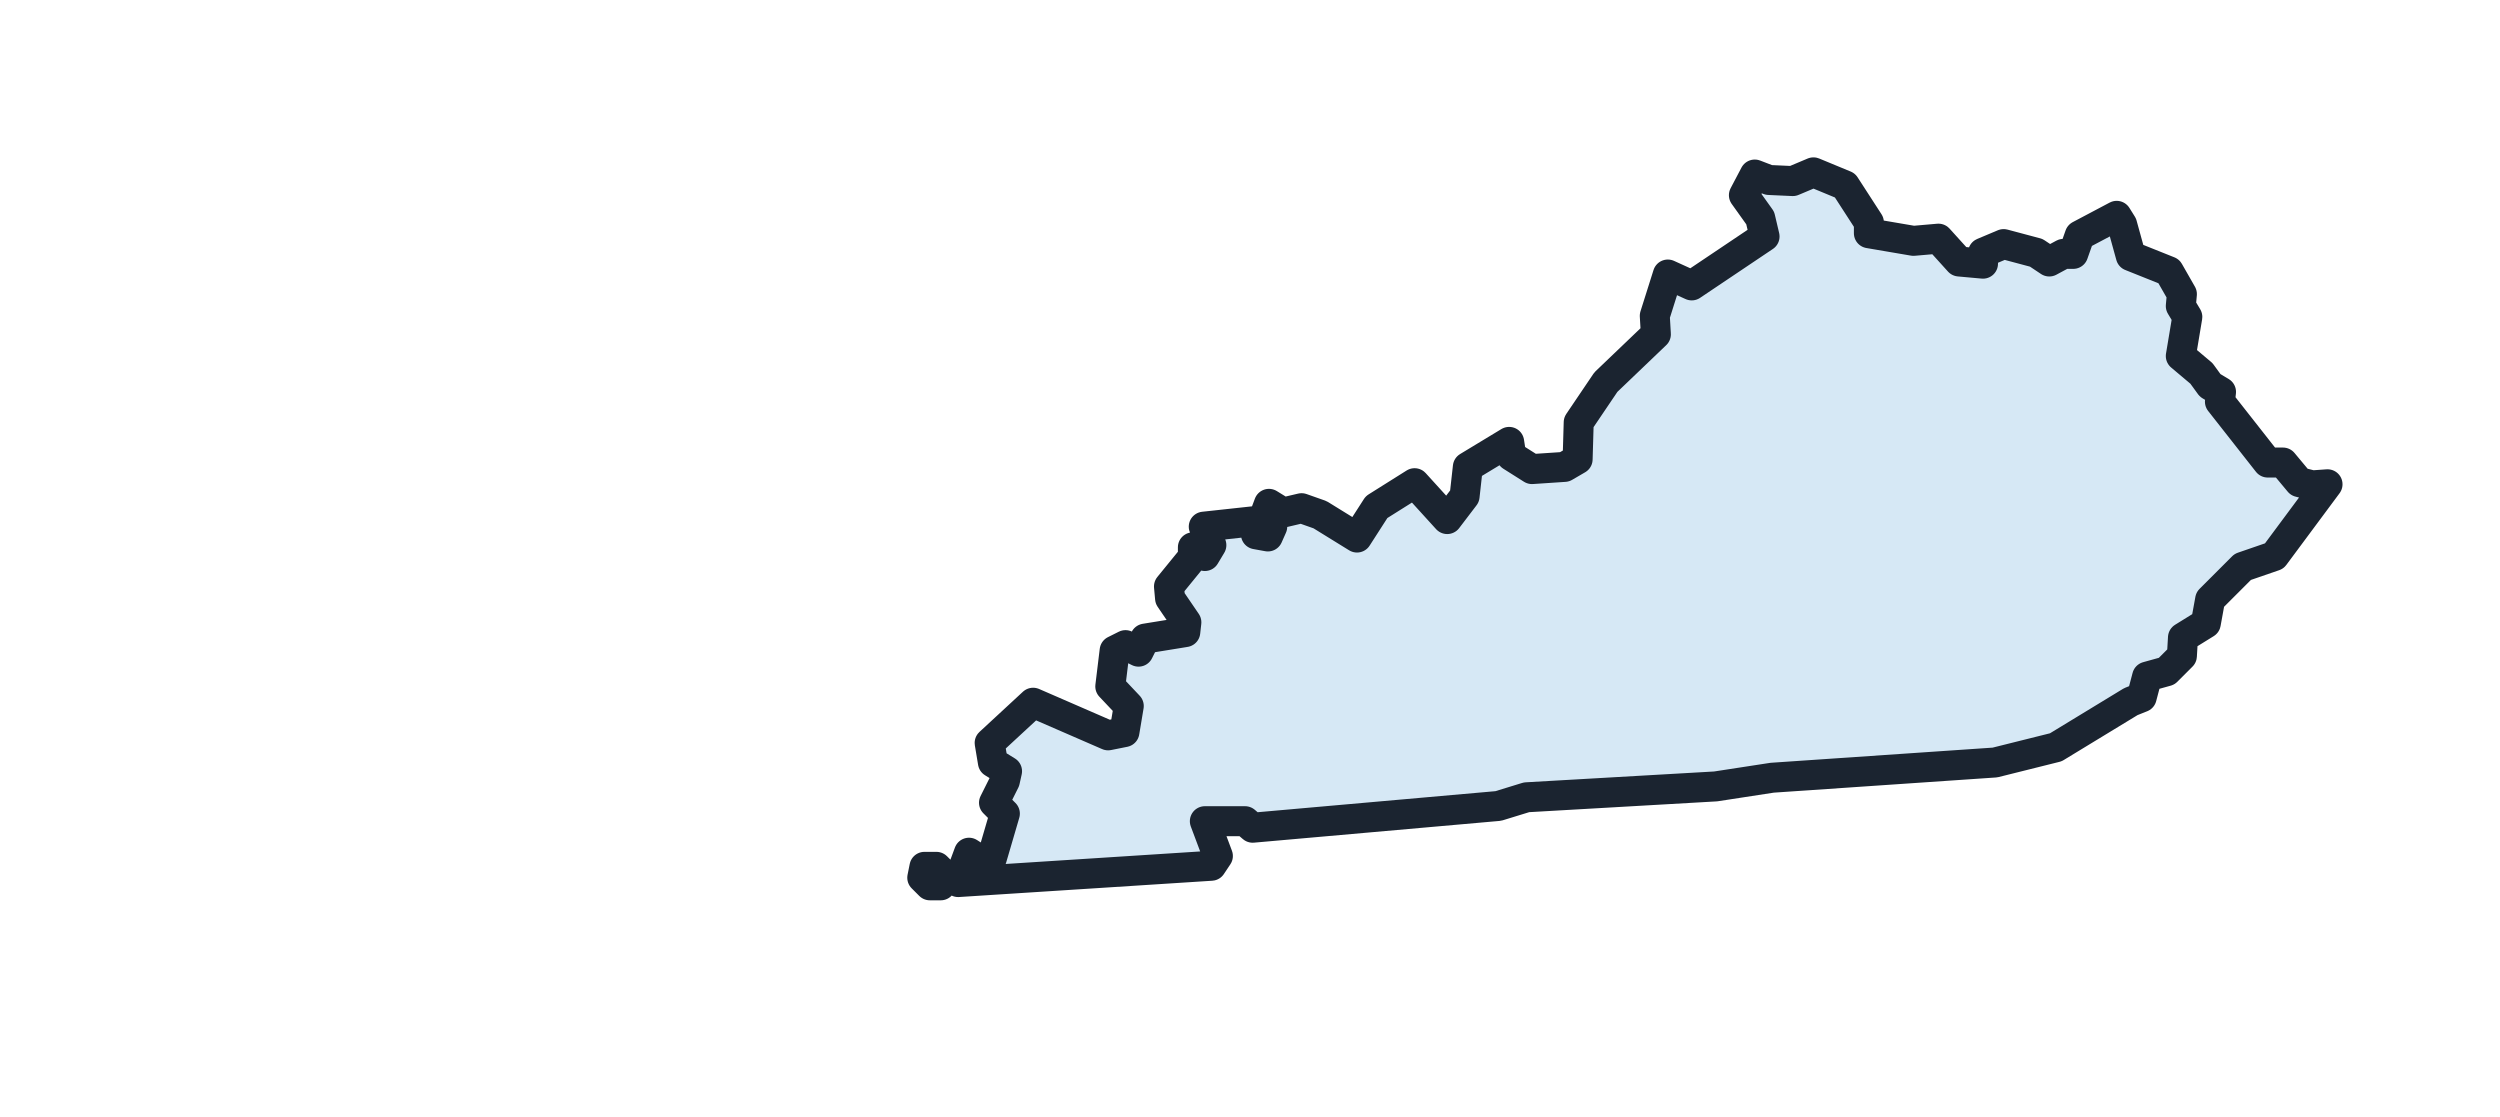
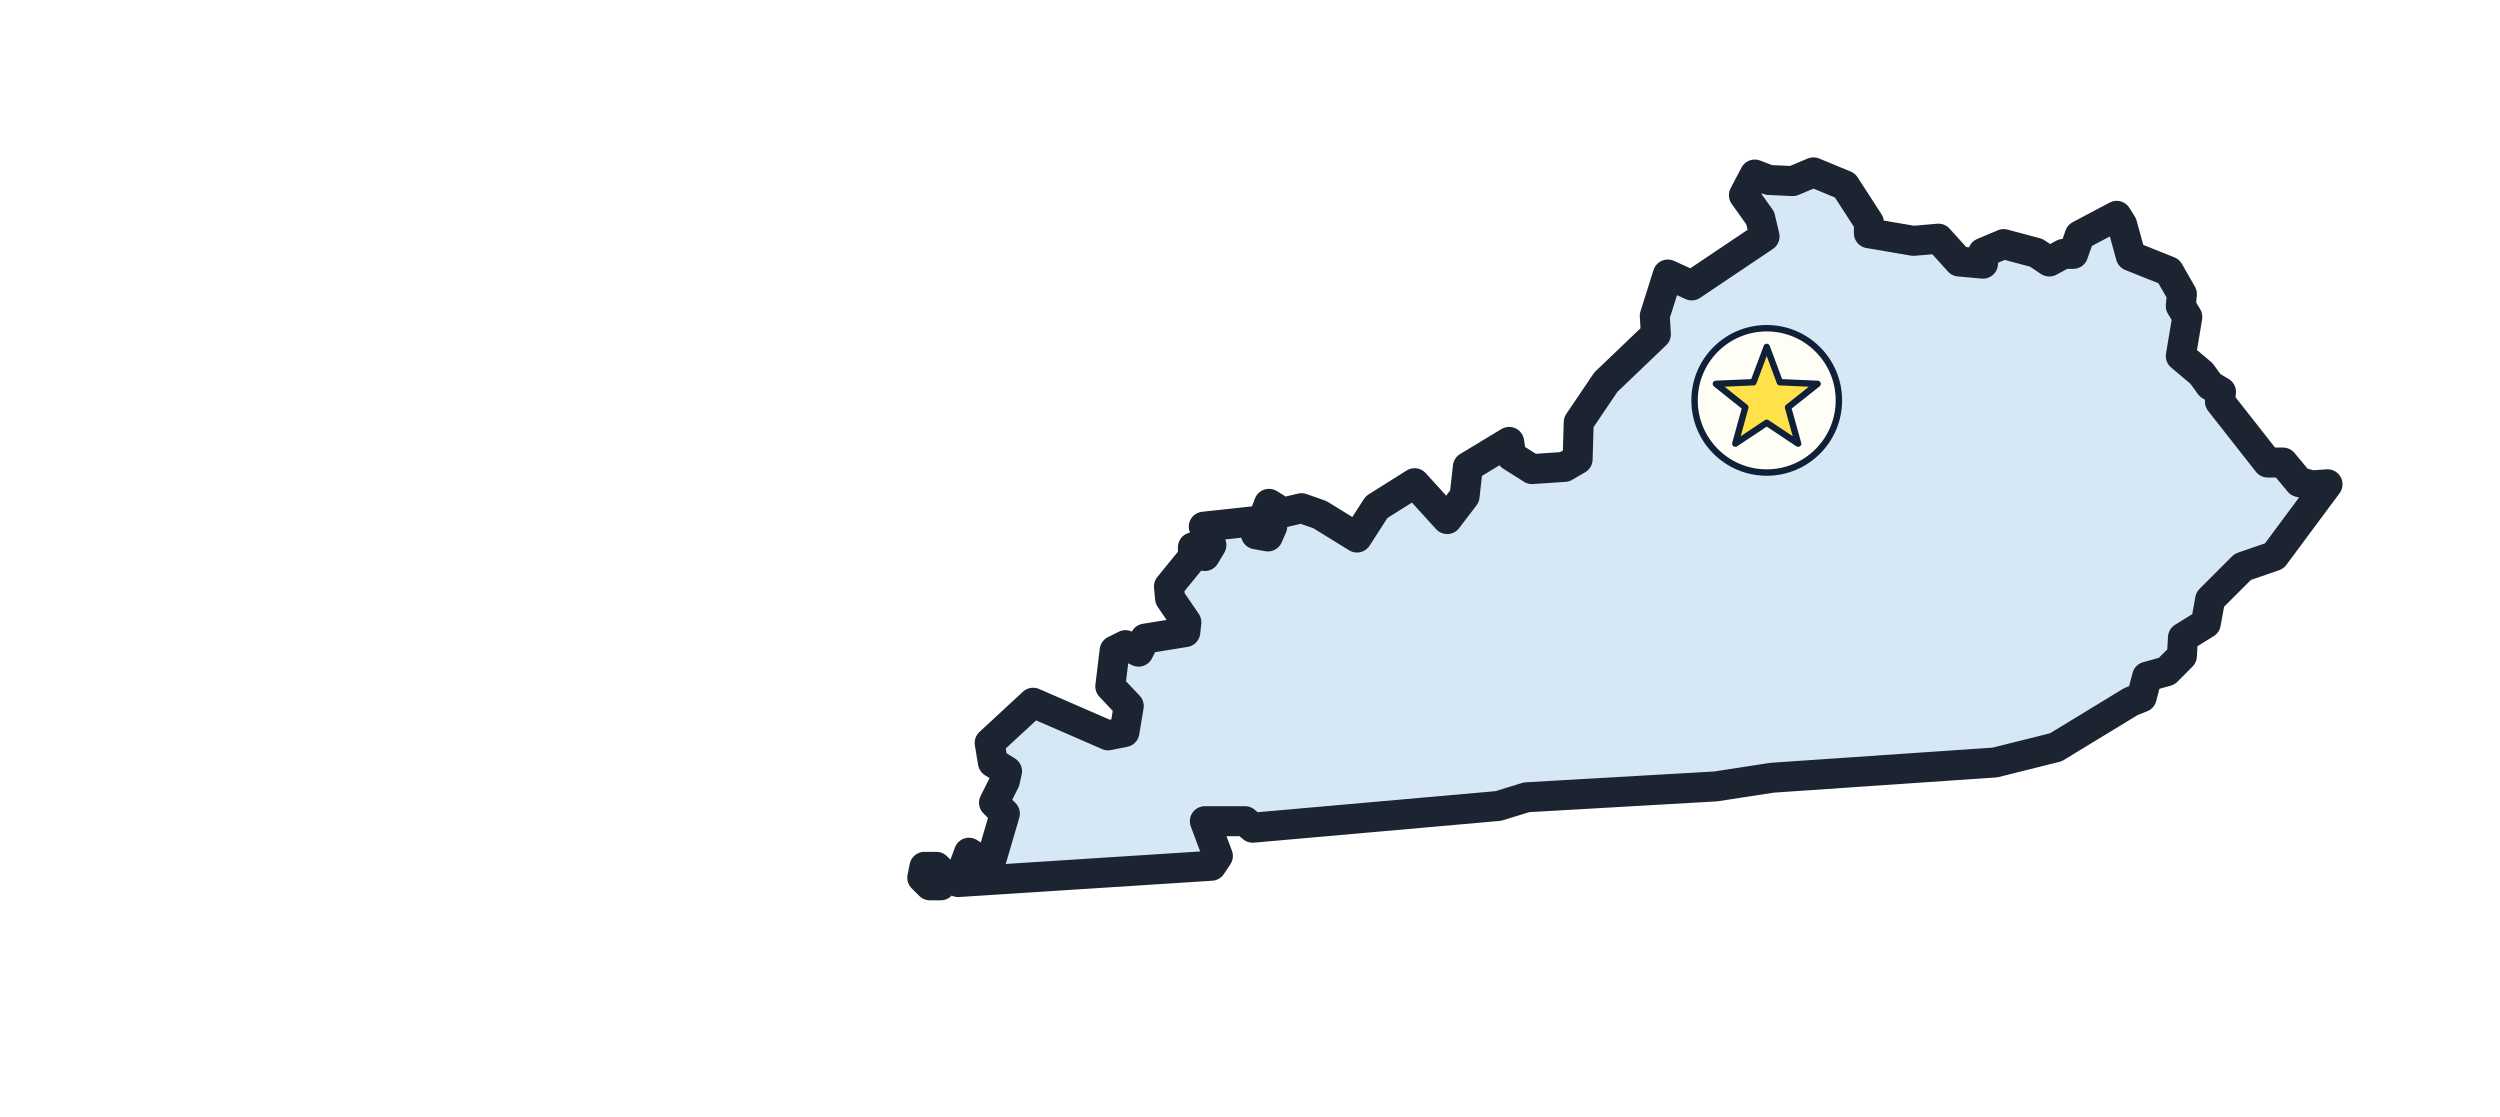
<svg xmlns="http://www.w3.org/2000/svg" viewBox="508.54 252.34 230.03 102.73" role="img" aria-label="KY">
  <path fill="#d6e8f5" stroke="#1b2430" stroke-width="2.760" stroke-linejoin="round" d="m 692.1,322.5 -20.5,1.4 -5.2,.8 -17.4,1 -2.6,.8 -22.6,2 -.7,-.6 h -3.7 l 1.2,3.2 -.6,.9 -23.3,1.5 1,-2.7 1.4,.9 .7,-.4 1.2,-4.1 -1,-1 1,-2 .2,-.9 -1.3,-.8 -.3,-1.8 4,-3.7 6.9,3 1.5,-.3 .4,-2.4 -1.7,-1.8 .4,-3.3 1,-.5 1.2,.6 .6,-1.2 3.7,-.6 .1,-.9 -1.5,-2.2 -.1,-1.1 2.2,-2.7 0,-.9 1.1,.8 .6,-1 -.7,-1.7 4.6,-.5 .2,1.2 1.1,.2 .4,-.9 -.6,-1.3 .3,-.8 1.3,.8 1.7,-.4 1.7,.6 3.4,2.1 1.8,-2.8 3.5,-2.2 3,3.3 1.6,-2.1 .3,-2.7 3.8,-2.3 .2,1.3 1.9,1.2 3,-.2 1.2,-.7 .1,-3.4 2.5,-3.7 4.6,-4.4 -.1,-1.7 1.2,-3.8 2.2,1 6.7,-4.5 -.4,-1.7 -1.5,-2.1 1,-1.9 1.3,.5 2.2,.1 1.9,-.8 2.9,1.2 2.2,3.4 v 1 l 4.1,.7 2.3,-.2 1.9,2.1 2.2,.2 v -1 l 1.9,-.8 3,.8 1.2,.8 1.3,-.7 h .9 l .6,-1.7 3.4,-1.8 .5,.8 .8,2.9 3.5,1.4 1.2,2.1 -.1,1.1 .6,1 -.6,3.6 1.9,1.6 .8,1.1 1,.6 -.1,.9 4.4,5.6 h 1.4 l 1.5,1.8 1.2,.3 1.4,-.1 -4.9,6.6 -2.9,1 -3,3 -.4,2.2 -2.1,1.3 -.1,1.7 -1.4,1.4 -1.8,.5 -.5,1.9 -1,.4 -6.9,4.2 z m -98,11.3 -.7,-.7 .2,-1 h 1.1 l .7,.7 -.3,1 z" />
+   <g class="capital-star">
+     <circle cx="671.10" cy="289.18" r="6.64" fill="#fffef6" stroke="#102038" stroke-width="0.59" />
+     <polygon points="671.10,284.26 672.31,287.51 675.78,287.66 673.06,289.82 673.99,293.16 671.10,291.24 668.21,293.16 669.13,289.82 666.42,287.66 669.88,287.51" fill="#ffe14a" stroke="#102038" stroke-width="0.59" stroke-linejoin="round" />
+   </g>
</svg>
